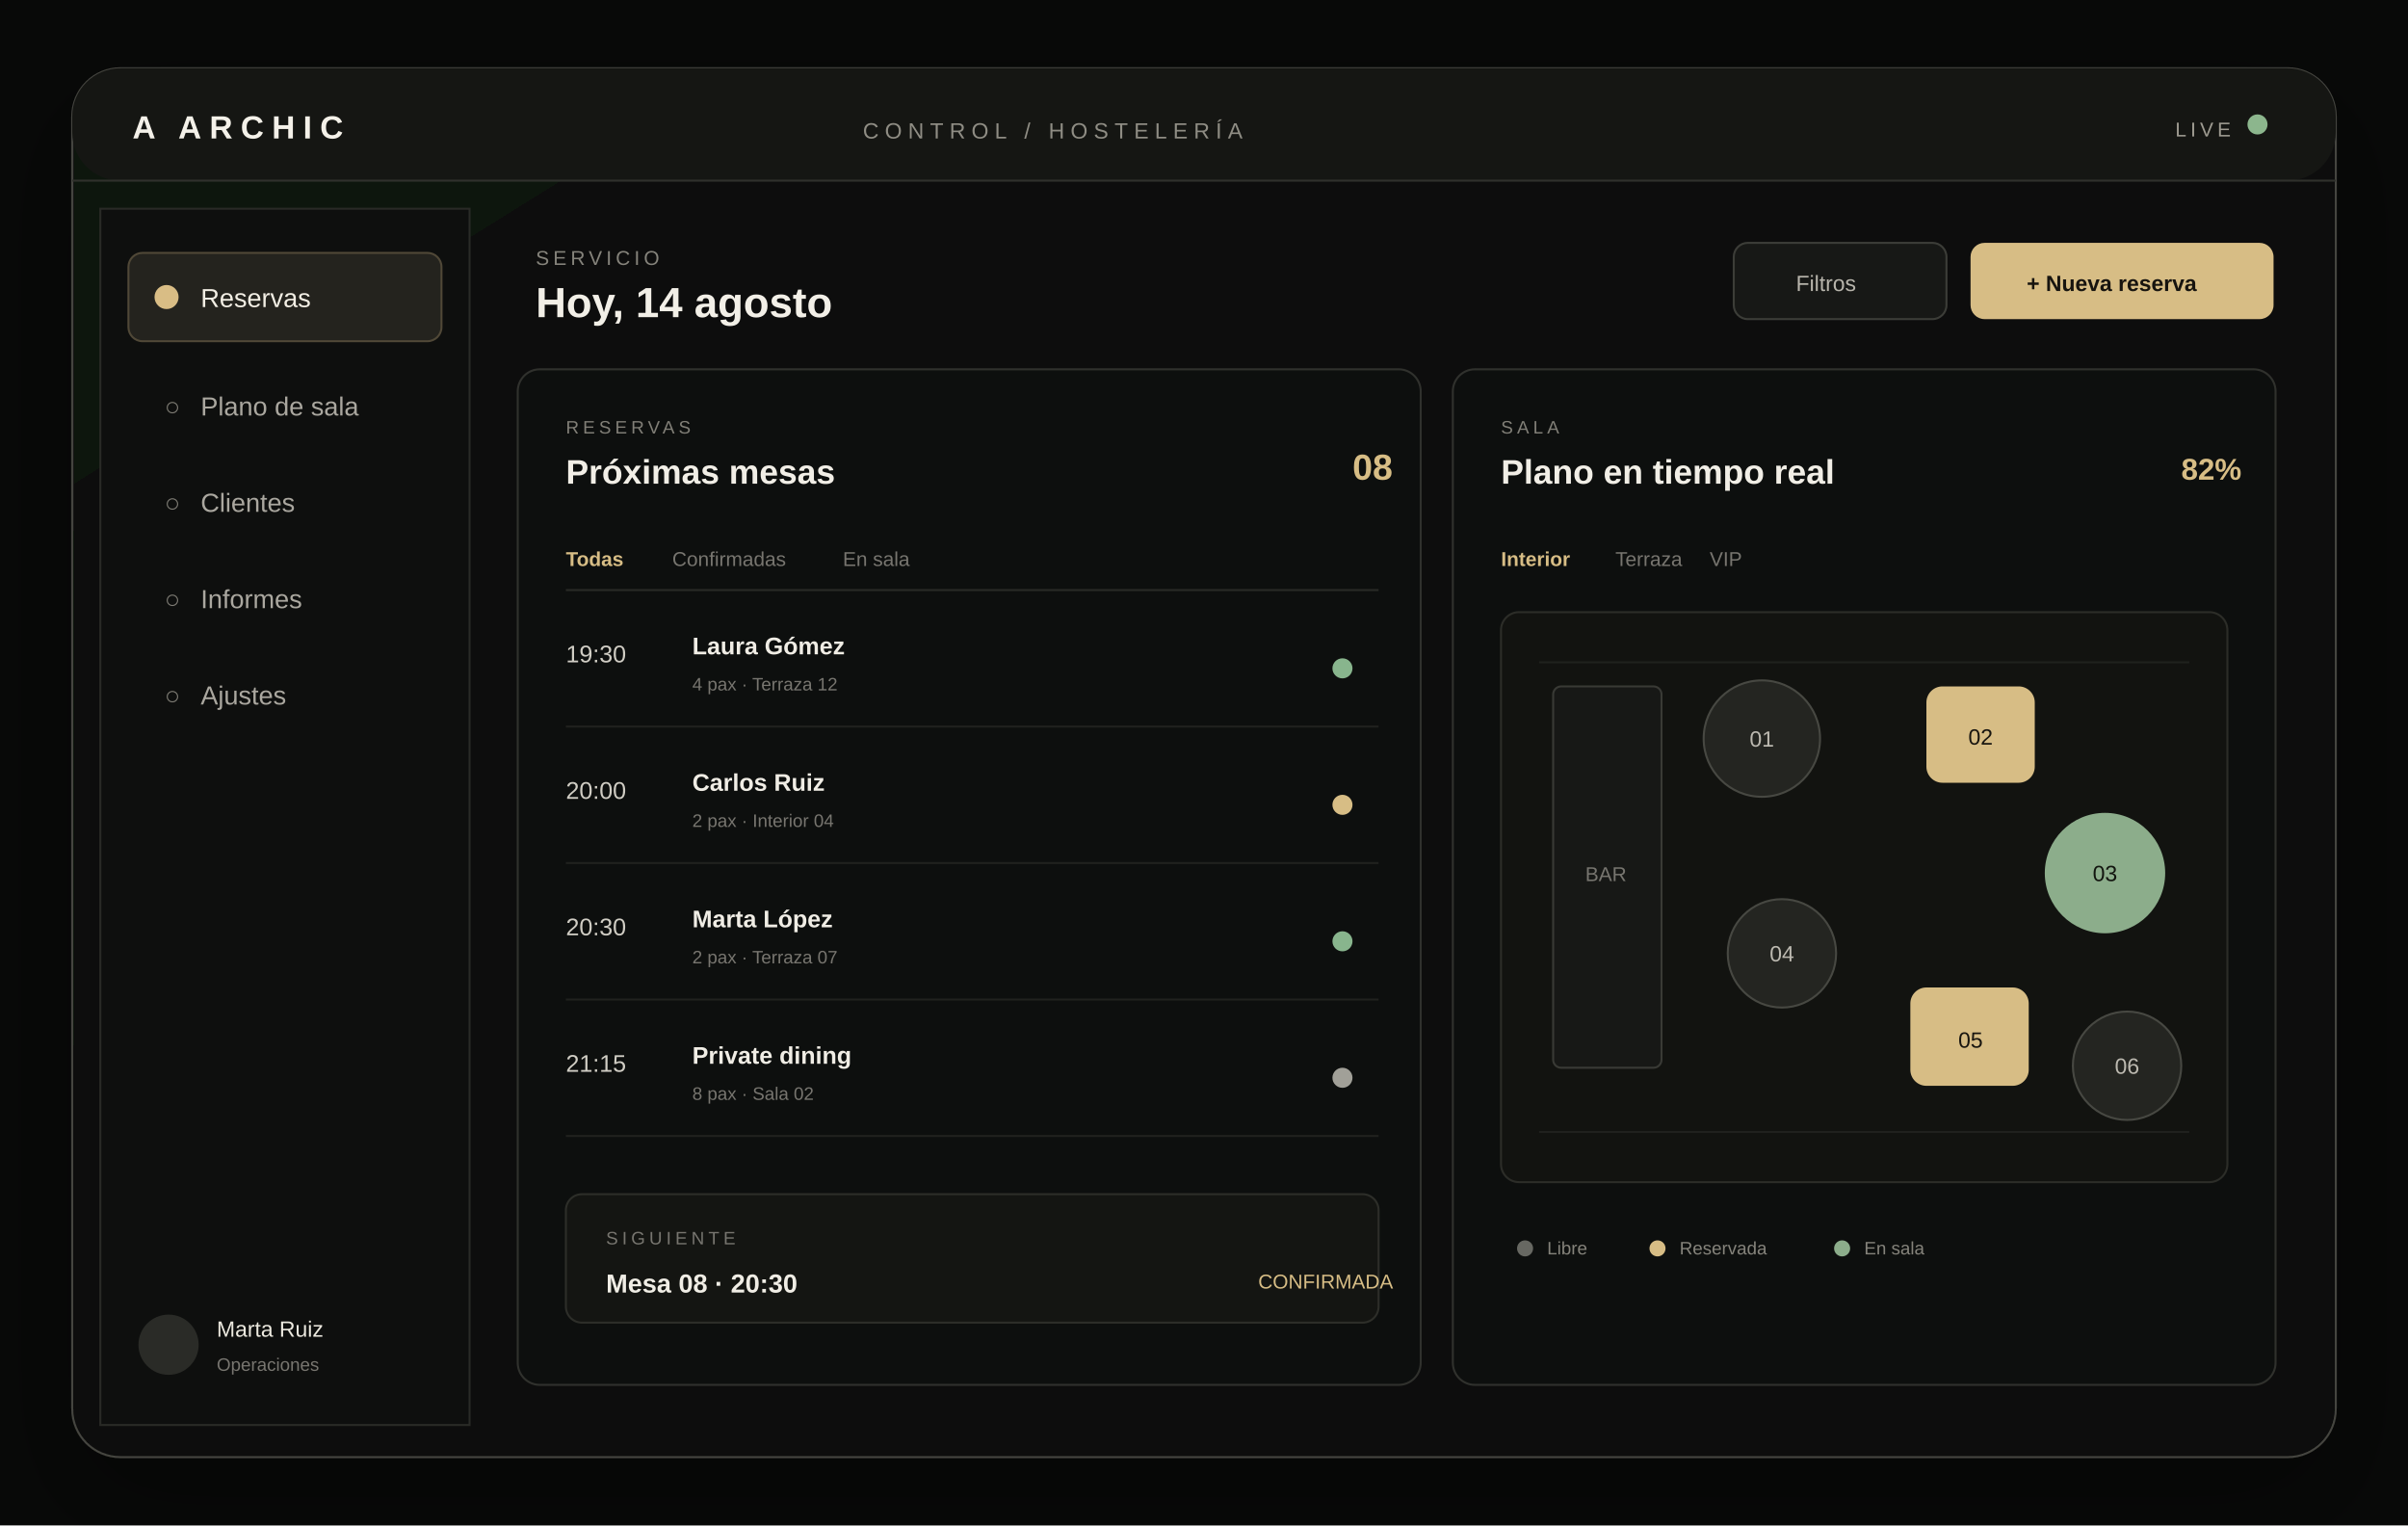
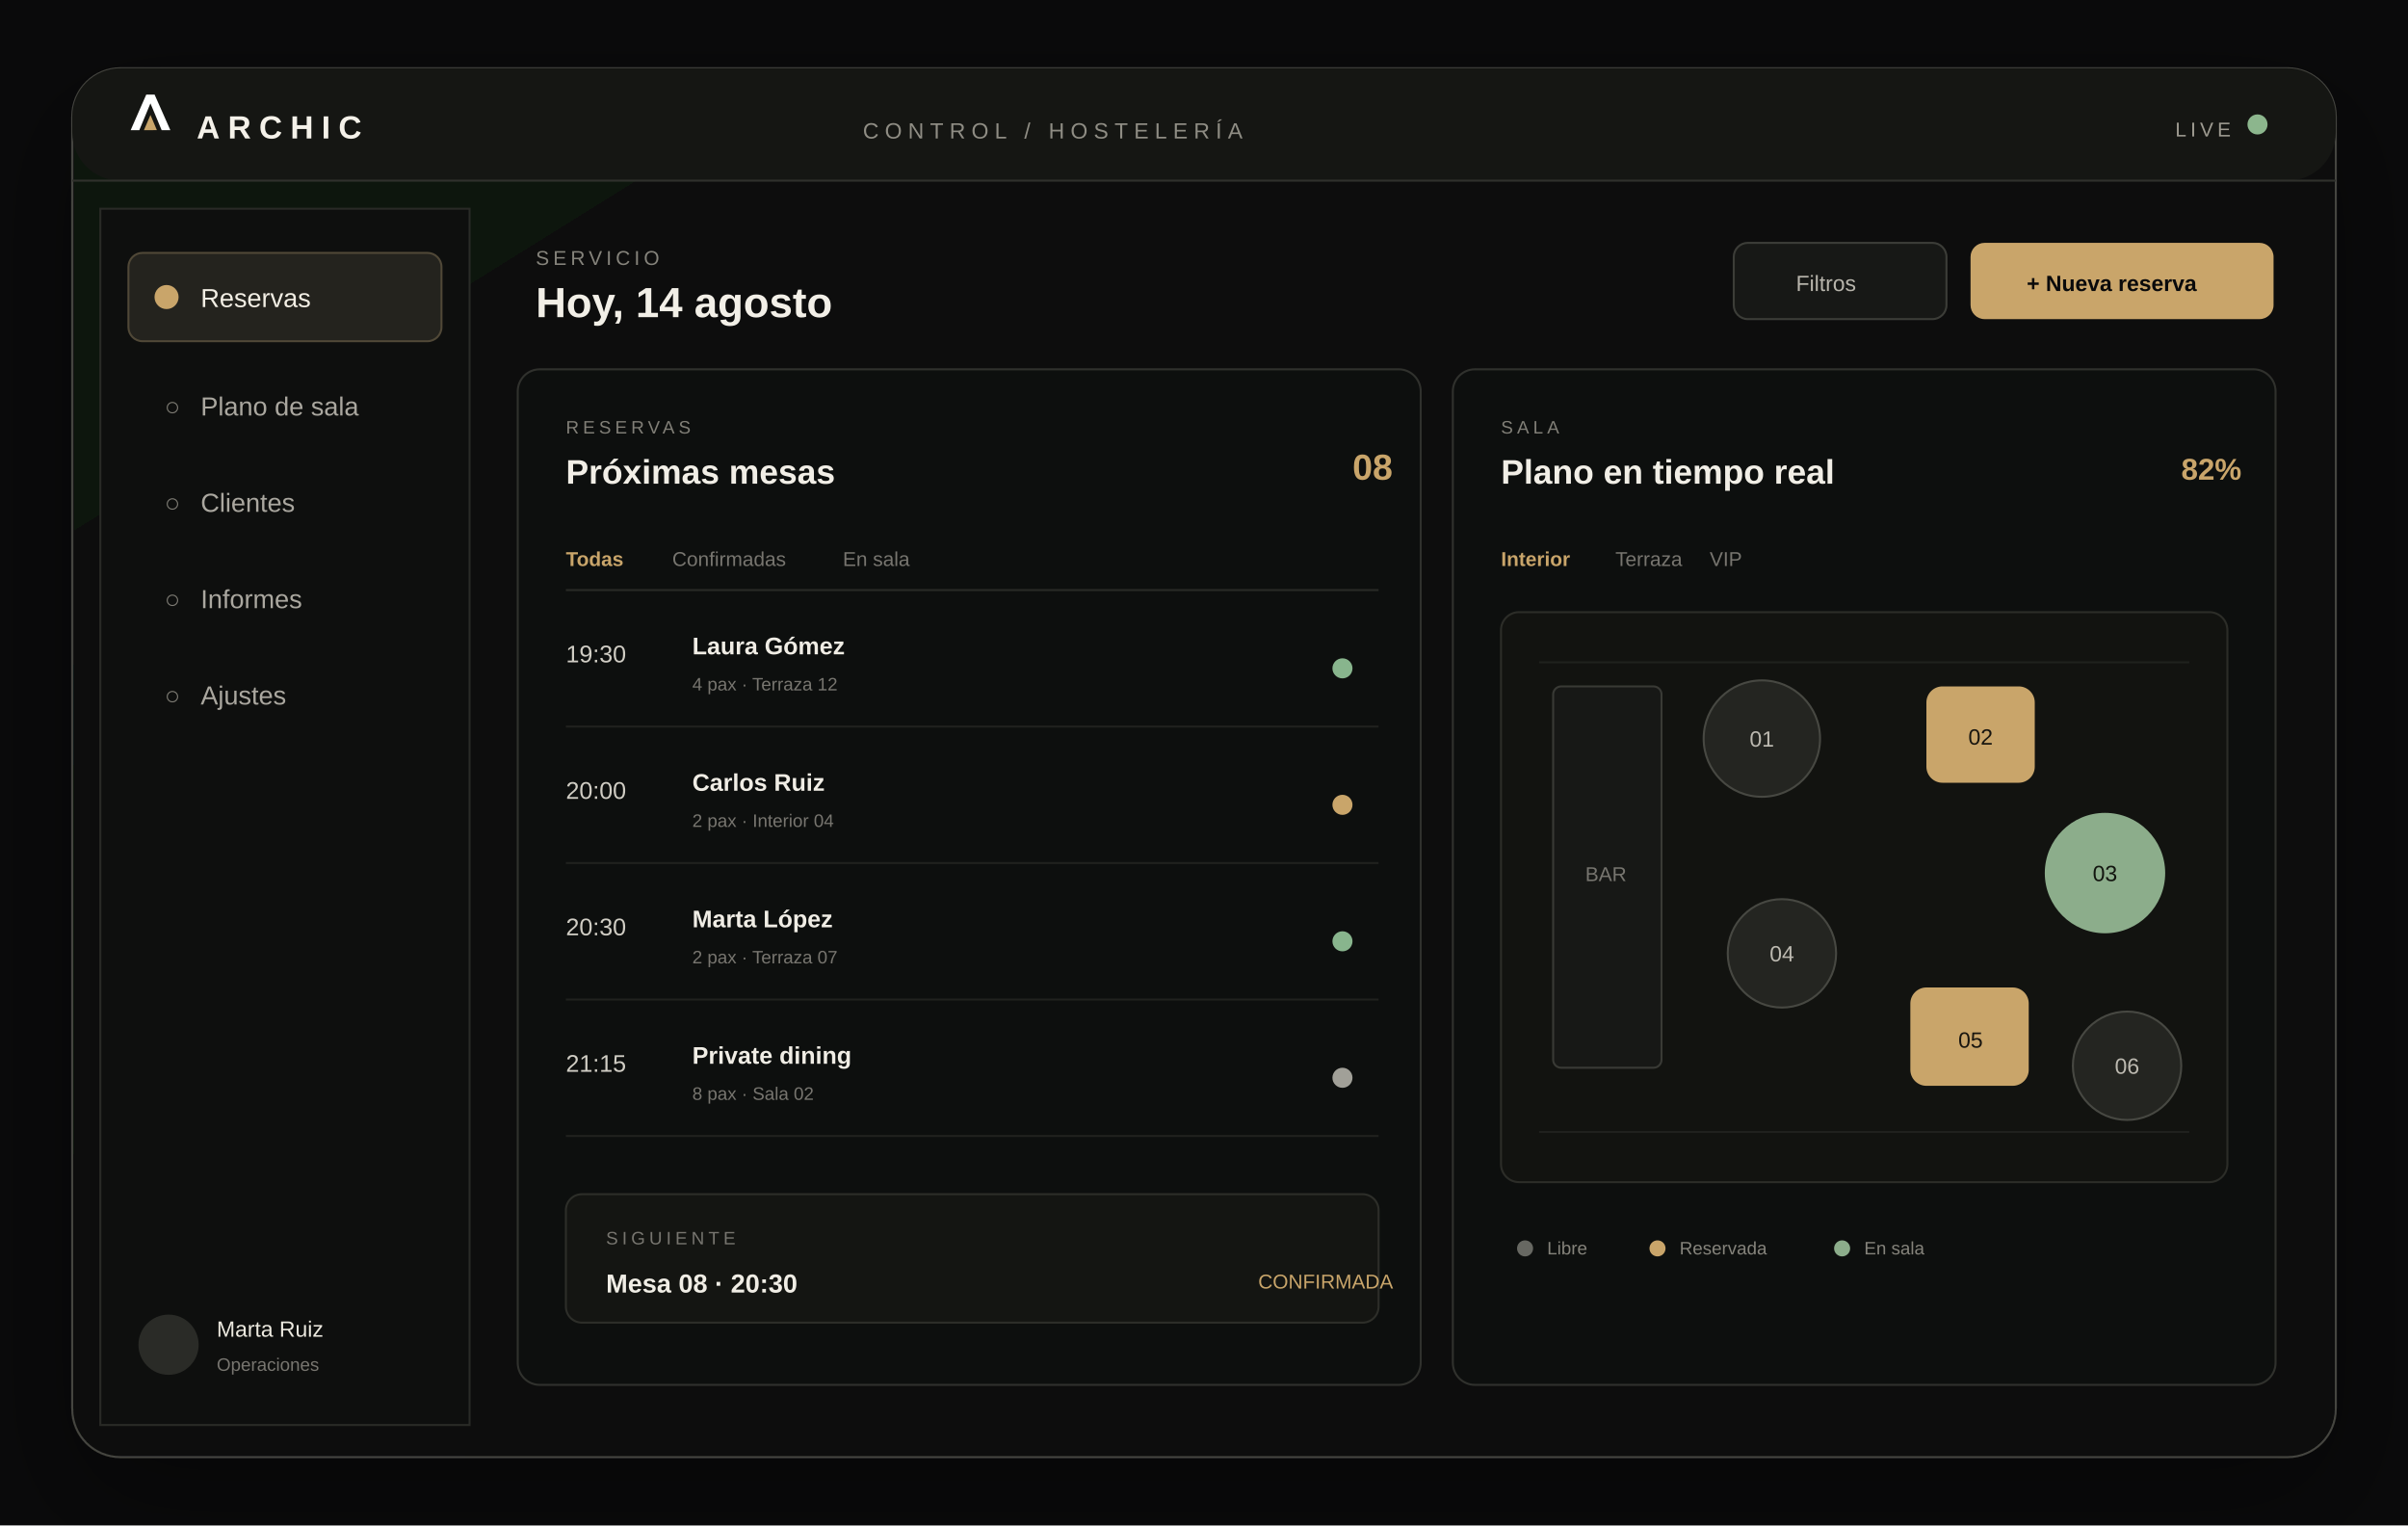
<svg xmlns="http://www.w3.org/2000/svg" viewBox="0 0 1200 760" role="img" aria-label="Archic hospitality reservations and floor management interface">
  <defs>
    <linearGradient id="bg" x1="0" y1="0" x2="1" y2="1">
      <stop stop-color="#111311" />
-       <stop offset="1" stop-color="#080908" />
+       <stop offset="1" stop-color="#0A0A0B" />
    </linearGradient>
    <filter id="shadow">
      <feDropShadow dx="0" dy="22" stdDeviation="28" flood-color="#000" flood-opacity=".35" />
    </filter>
  </defs>
-   <rect width="1200" height="760" fill="#080908" />
+   <rect width="1200" height="760" fill="#0A0A0B" />
  <rect x="36" y="34" width="1128" height="692" rx="24" fill="url(#bg)" stroke="#45453f" filter="url(#shadow)" />
  <rect x="36" y="34" width="1128" height="56" rx="24" fill="#151613" />
  <path d="M36 90h1128" stroke="#30312c" />
+   <g transform="translate(64 45) scale(.043)">
+     <g transform="translate(26.5 50)">
+       <g transform="translate(0,412) scale(0.1,-0.1)" fill="#FFFFFF">
+         <path d="M1791 4103 c-8 -17 -337 -762 -549 -1248 -55 -126 -205 -468 -332 -760 -128 -291 -285 -651 -350 -800 -65 -148 -216 -493 -335 -765 -119 -272 -219 -503 -222 -513 l-5 -17 498 0 499 0 32 78 c18 42 61 147 96 232 36 85 117 283 182 440 65 157 141 341 170 410 29 69 89 213 133 320 270 652 656 1578 666 1598 l12 23 114 -268 c62 -147 145 -342 183 -433 129 -309 219 -525 272 -650 29 -69 83 -197 120 -285 37 -88 96 -227 130 -310 316 -749 453 -1079 468 -1123 l10 -32 504 0 503 0 0 10 c0 13 -134 316 -933 2110 -502 1128 -873 1964 -880 1983 l-6 17 -485 0 -485 0 -10 -17z" />
+       </g>
+       <g transform="translate(0,412) scale(0.1,-0.1)" fill="#C9A56A">
+         <path d="M2277 1734 c-8 -16 -173 -398 -367 -849 -193 -451 -358 -833 -366 -849 -8 -16 -14 -31 -14 -33 0 -1 338 -3 750 -3 445 0 750 4 750 9 0 9 -92 228 -497 1181 -85 201 -174 412 -198 469 l-43 104 -15 -29z" />
+       </g>
+     </g>
+   </g>
  <g font-family="Arial,Helvetica,sans-serif">
-     <text x="66" y="69" fill="#f4f1e9" font-size="16" font-weight="700" letter-spacing="4">A  ARCHIC</text>
+     <text x="98" y="69" fill="#f4f1e9" font-size="16" font-weight="700" letter-spacing="4">ARCHIC</text>
    <text x="430" y="69" fill="#8f8d84" font-size="11" letter-spacing="3">CONTROL / HOSTELERÍA</text>
    <circle cx="1125" cy="62" r="5" fill="#8cb68d" />
    <text x="1084" y="68" fill="#9e9b91" font-size="10" letter-spacing="2">LIVE</text>
  </g>
  <rect x="50" y="104" width="184" height="606" fill="#0e0f0e" stroke="#292a26" />
  <g font-family="Arial,Helvetica,sans-serif" font-size="13">
    <rect x="64" y="126" width="156" height="44" rx="7" fill="#24231e" stroke="#504837" />
-     <circle cx="83" cy="148" r="6" fill="#d9bd85" />
+     <circle cx="83" cy="148" r="6" fill="#C9A56A" />
    <text x="100" y="153" fill="#f2eee4">Reservas</text>
    <text x="82" y="207" fill="#7d7b73">○</text>
    <text x="100" y="207" fill="#aaa79f">Plano de sala</text>
    <text x="82" y="255" fill="#7d7b73">○</text>
    <text x="100" y="255" fill="#aaa79f">Clientes</text>
    <text x="82" y="303" fill="#7d7b73">○</text>
    <text x="100" y="303" fill="#aaa79f">Informes</text>
    <text x="82" y="351" fill="#7d7b73">○</text>
    <text x="100" y="351" fill="#aaa79f">Ajustes</text>
  </g>
  <circle cx="84" cy="670" r="15" fill="#2a2b27" />
  <g font-family="Arial,Helvetica,sans-serif">
    <text x="108" y="666" fill="#ece9df" font-size="11">Marta Ruiz</text>
    <text x="108" y="683" fill="#77756f" font-size="9">Operaciones</text>
  </g>
  <g font-family="Arial,Helvetica,sans-serif">
    <text x="267" y="132" fill="#85837b" font-size="10" letter-spacing="2">SERVICIO</text>
    <text x="267" y="158" fill="#f2efe7" font-size="21" font-weight="700">Hoy, 14 agosto</text>
    <rect x="864" y="121" width="106" height="38" rx="7" fill="#171816" stroke="#3c3d38" />
    <text x="895" y="145" fill="#b7b4ab" font-size="11">Filtros</text>
-     <rect x="982" y="121" width="151" height="38" rx="7" fill="#d7bd85" />
-     <text x="1010" y="145" fill="#17140f" font-size="11" font-weight="700">+ Nueva reserva</text>
+     <rect x="982" y="121" width="151" height="38" rx="7" fill="#C9A56A" />
+     <text x="1010" y="145" fill="#0A0A0B" font-size="11" font-weight="700">+ Nueva reserva</text>
  </g>
  <rect x="258" y="184" width="450" height="506" rx="11" fill="#0d0f0e" stroke="#30312d" />
  <rect x="724" y="184" width="410" height="506" rx="11" fill="#0d0f0e" stroke="#30312d" />
  <g font-family="Arial,Helvetica,sans-serif">
    <text x="282" y="216" fill="#817f77" font-size="9" letter-spacing="2">RESERVAS</text>
    <text x="282" y="241" fill="#f1eee6" font-size="17" font-weight="700">Próximas mesas</text>
-     <text x="674" y="239" fill="#d7bd85" font-size="18" font-weight="700">08</text>
-     <text x="282" y="282" fill="#d7bd85" font-size="10" font-weight="700">Todas</text>
+     <text x="674" y="239" fill="#C9A56A" font-size="18" font-weight="700">08</text>
+     <text x="282" y="282" fill="#C9A56A" font-size="10" font-weight="700">Todas</text>
    <text x="335" y="282" fill="#77756f" font-size="10">Confirmadas</text>
    <text x="420" y="282" fill="#77756f" font-size="10">En sala</text>
    <path d="M282 294h405" stroke="#292a26" />
    <text x="282" y="330" fill="#d0cdc4" font-size="12">19:30</text>
    <text x="345" y="326" fill="#f0ede5" font-size="12" font-weight="700">Laura Gómez</text>
    <text x="345" y="344" fill="#77756f" font-size="9">4 pax · Terraza 12</text>
    <circle cx="669" cy="333" r="5" fill="#88b58d" />
    <path d="M282 362h405" stroke="#20211e" />
    <text x="282" y="398" fill="#d0cdc4" font-size="12">20:00</text>
    <text x="345" y="394" fill="#f0ede5" font-size="12" font-weight="700">Carlos Ruiz</text>
    <text x="345" y="412" fill="#77756f" font-size="9">2 pax · Interior 04</text>
-     <circle cx="669" cy="401" r="5" fill="#d7bd85" />
+     <circle cx="669" cy="401" r="5" fill="#C9A56A" />
    <path d="M282 430h405" stroke="#20211e" />
    <text x="282" y="466" fill="#d0cdc4" font-size="12">20:30</text>
    <text x="345" y="462" fill="#f0ede5" font-size="12" font-weight="700">Marta López</text>
    <text x="345" y="480" fill="#77756f" font-size="9">2 pax · Terraza 07</text>
    <circle cx="669" cy="469" r="5" fill="#88b58d" />
    <path d="M282 498h405" stroke="#20211e" />
    <text x="282" y="534" fill="#d0cdc4" font-size="12">21:15</text>
    <text x="345" y="530" fill="#f0ede5" font-size="12" font-weight="700">Private dining</text>
    <text x="345" y="548" fill="#77756f" font-size="9">8 pax · Sala 02</text>
    <circle cx="669" cy="537" r="5" fill="#a1a098" />
    <path d="M282 566h405" stroke="#20211e" />
    <rect x="282" y="595" width="405" height="64" rx="8" fill="#141512" stroke="#2d2e29" />
    <text x="302" y="620" fill="#77756f" font-size="9" letter-spacing="2">SIGUIENTE</text>
    <text x="302" y="644" fill="#f0ede5" font-size="13" font-weight="700">Mesa 08 · 20:30</text>
-     <text x="627" y="642" fill="#d7bd85" font-size="10">CONFIRMADA</text>
+     <text x="627" y="642" fill="#C9A56A" font-size="10">CONFIRMADA</text>
    <text x="748" y="216" fill="#817f77" font-size="9" letter-spacing="2">SALA</text>
    <text x="748" y="241" fill="#f1eee6" font-size="17" font-weight="700">Plano en tiempo real</text>
-     <text x="1087" y="239" fill="#d7bd85" font-size="15" font-weight="700">82%</text>
-     <text x="748" y="282" fill="#d7bd85" font-size="10" font-weight="700">Interior</text>
+     <text x="1087" y="239" fill="#C9A56A" font-size="15" font-weight="700">82%</text>
+     <text x="748" y="282" fill="#C9A56A" font-size="10" font-weight="700">Interior</text>
    <text x="805" y="282" fill="#77756f" font-size="10">Terraza</text>
    <text x="852" y="282" fill="#77756f" font-size="10">VIP</text>
  </g>
  <rect x="748" y="305" width="362" height="284" rx="9" fill="#121310" stroke="#2c2d28" />
  <path d="M767 330h324M767 564h324" stroke="#20211e" />
  <rect x="774" y="342" width="54" height="190" rx="4" fill="#171816" stroke="#393a35" />
  <g font-family="Arial" font-size="10">
    <text x="790" y="439" fill="#77756f">BAR</text>
  </g>
  <g font-family="Arial" font-size="11" text-anchor="middle">
    <circle cx="878" cy="368" r="29" fill="#242521" stroke="#474842" />
    <text x="878" y="372" fill="#bcb9b0">01</text>
-     <rect x="960" y="342" width="54" height="48" rx="8" fill="#d7bd85" />
+     <rect x="960" y="342" width="54" height="48" rx="8" fill="#C9A56A" />
    <text x="987" y="371" fill="#18150f">02</text>
    <circle cx="1049" cy="435" r="30" fill="#8cad8b" />
    <text x="1049" y="439" fill="#12150f">03</text>
    <circle cx="888" cy="475" r="27" fill="#242521" stroke="#474842" />
    <text x="888" y="479" fill="#bcb9b0">04</text>
-     <rect x="952" y="492" width="59" height="49" rx="8" fill="#d7bd85" />
+     <rect x="952" y="492" width="59" height="49" rx="8" fill="#C9A56A" />
    <text x="982" y="522" fill="#18150f">05</text>
    <circle cx="1060" cy="531" r="27" fill="#242521" stroke="#474842" />
    <text x="1060" y="535" fill="#bcb9b0">06</text>
  </g>
  <g font-family="Arial" font-size="9">
    <circle cx="760" cy="622" r="4" fill="#676862" />
    <text x="771" y="625" fill="#85837b">Libre</text>
-     <circle cx="826" cy="622" r="4" fill="#d7bd85" />
+     <circle cx="826" cy="622" r="4" fill="#C9A56A" />
    <text x="837" y="625" fill="#85837b">Reservada</text>
    <circle cx="918" cy="622" r="4" fill="#8cad8b" />
    <text x="929" y="625" fill="#85837b">En sala</text>
  </g>
</svg>
